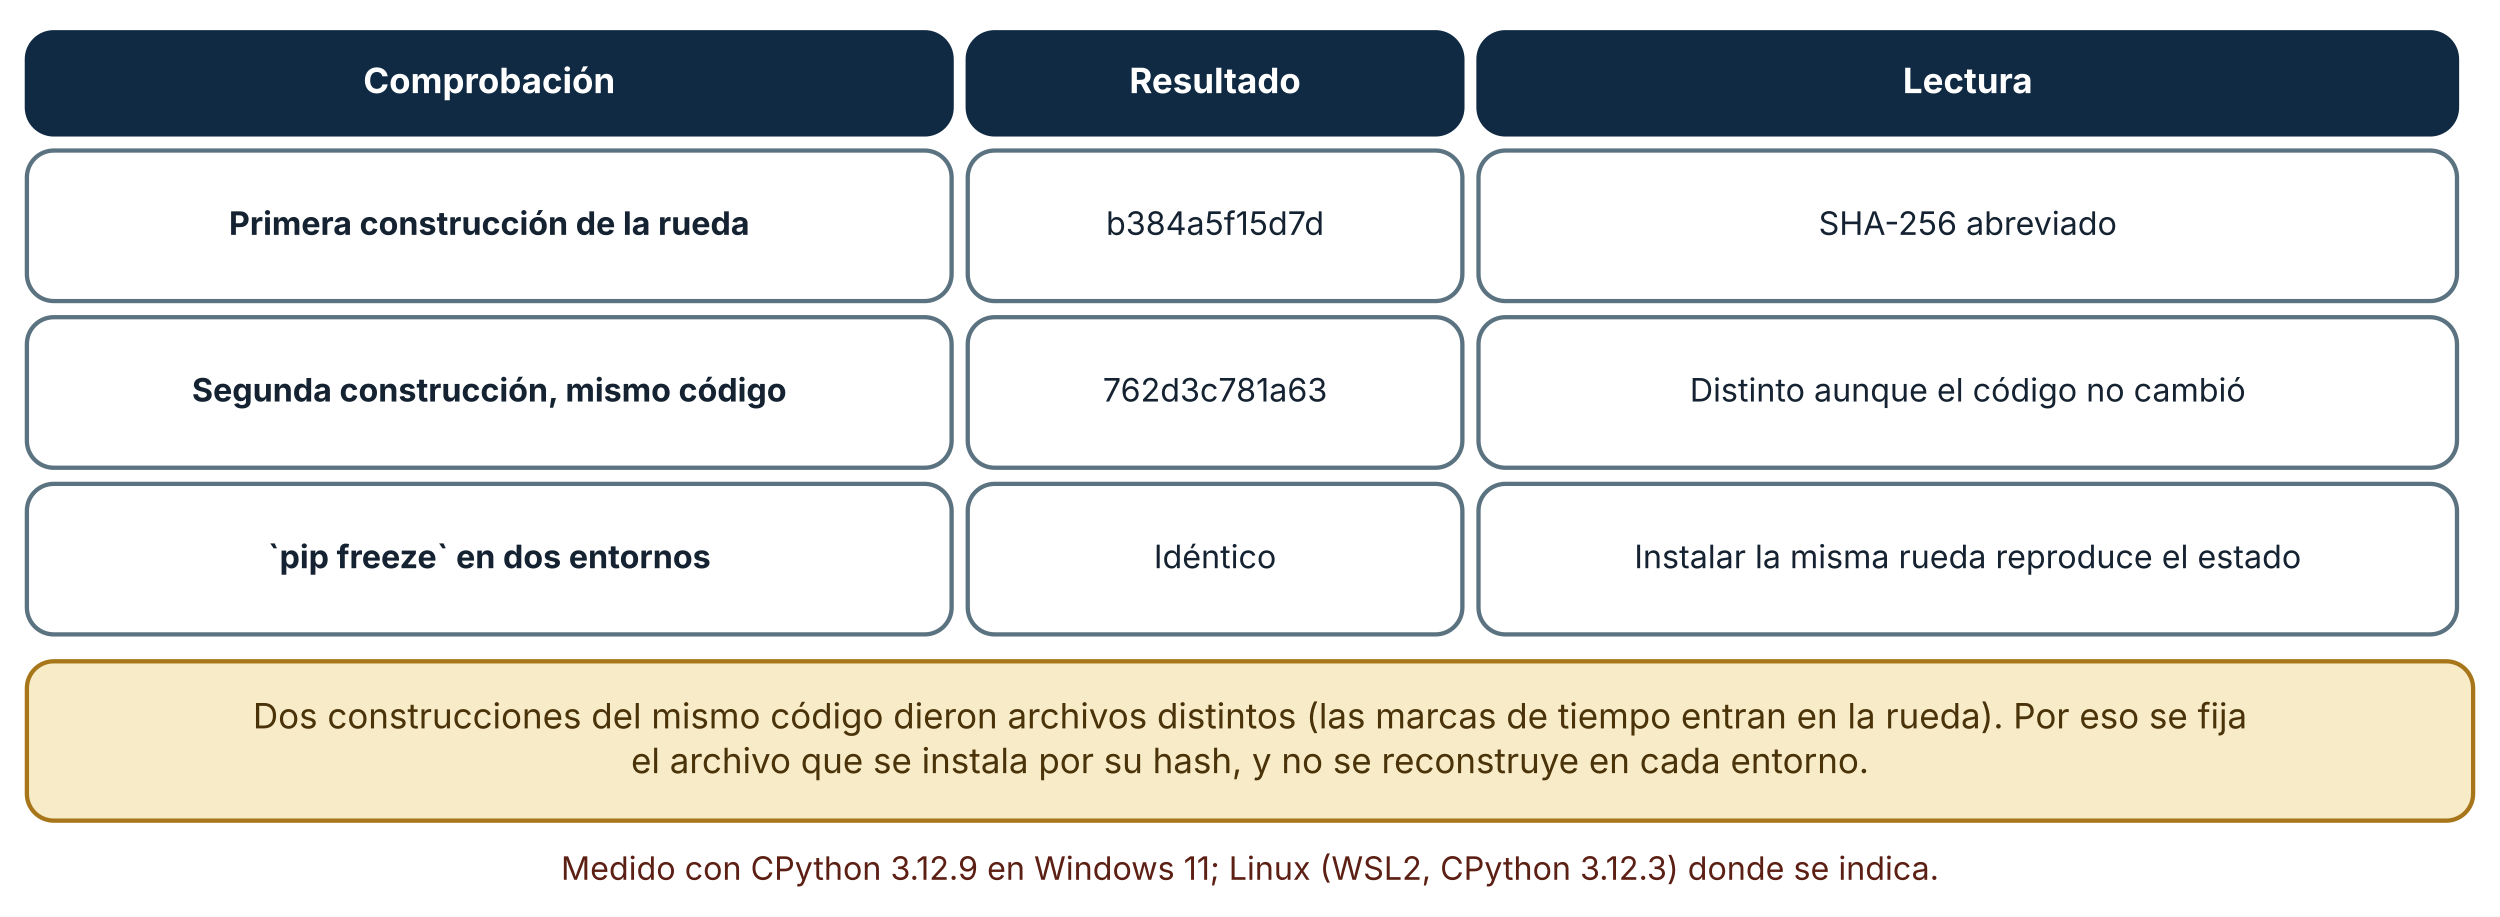
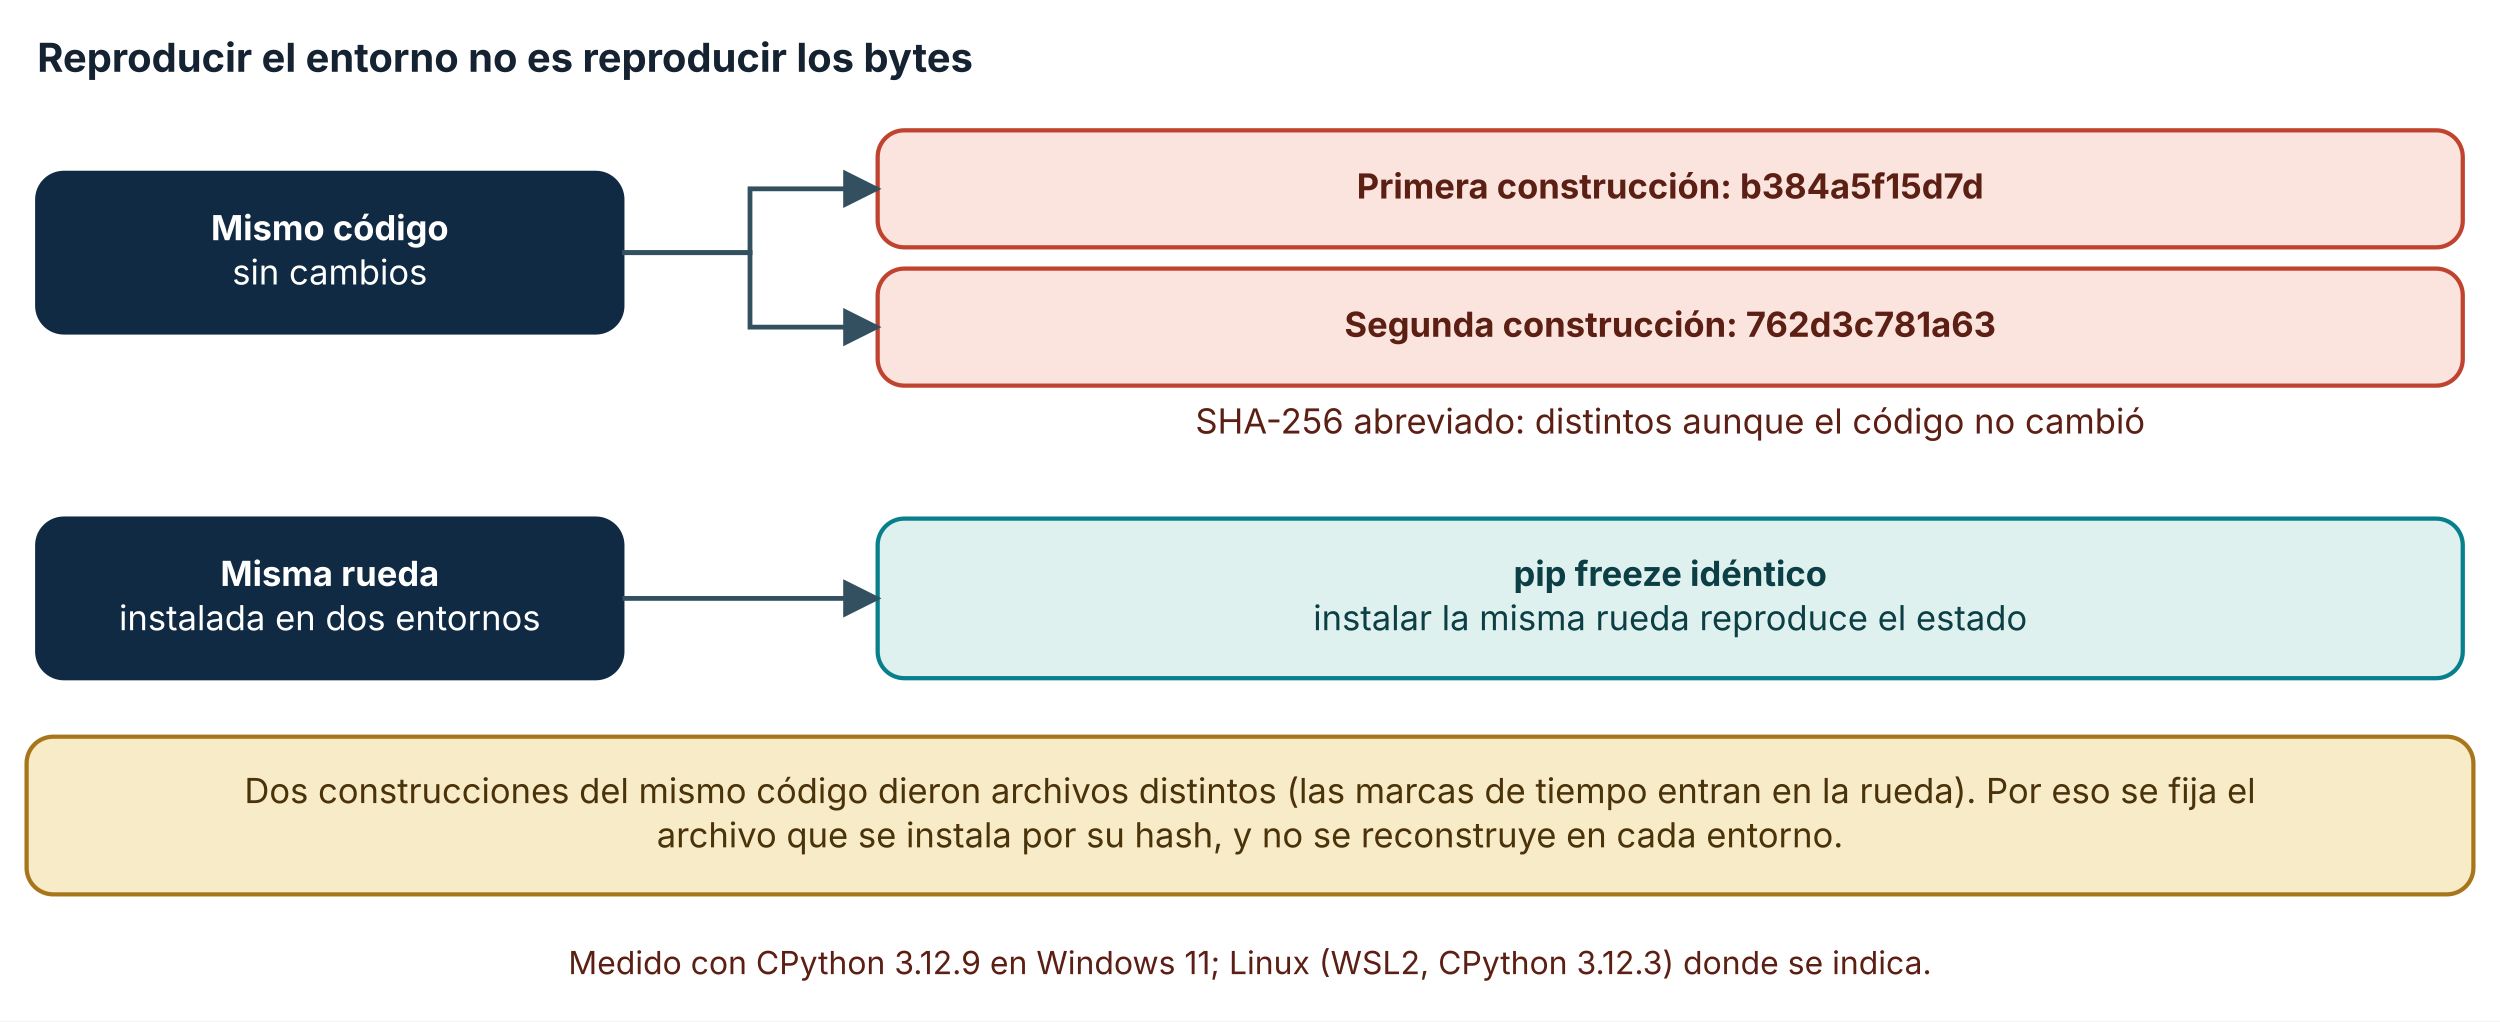
- <svg xmlns="http://www.w3.org/2000/svg" viewBox="0 0 930 341" width="930" height="341" role="img" aria-labelledby="t d" font-family="Inter, 'Segoe UI', system-ui, -apple-system, sans-serif">
+ <svg xmlns="http://www.w3.org/2000/svg" viewBox="0 0 940 384" width="940" height="384" role="img" aria-labelledby="t d" font-family="Inter, 'Segoe UI', system-ui, -apple-system, sans-serif">
  <defs>
    <marker id="arrow" viewBox="0 0 10 10" refX="9" refY="5" markerWidth="8" markerHeight="8" orient="auto-start-reverse">
      <path d="M0,0 L10,5 L0,10 z" fill="#32505f" />
    </marker>
    <marker id="arrow-coral" viewBox="0 0 10 10" refX="9" refY="5" markerWidth="8" markerHeight="8" orient="auto-start-reverse">
      <path d="M0,0 L10,5 L0,10 z" fill="#c0432f" />
    </marker>
  </defs>
-   <rect width="930" height="341" fill="#ffffff" />
-   <rect x="10" y="12" width="344" height="38" rx="10" fill="#102a43" stroke="#102a43" stroke-width="1.6" />
-   <text x="182" y="34.64" font-size="13" text-anchor="middle" font-weight="700" fill="#ffffff">
-     <tspan x="182" dy="0">Comprobación</tspan>
+   <rect width="940" height="384" fill="#ffffff" />
+   <text x="14" y="27" font-size="15" text-anchor="start" font-weight="700" fill="#142231">
+     <tspan x="14" dy="0">Reproducir el entorno no es reproducir los bytes</tspan>
  </text>
-   <rect x="360" y="12" width="184" height="38" rx="10" fill="#102a43" stroke="#102a43" stroke-width="1.6" />
-   <text x="452" y="34.64" font-size="13" text-anchor="middle" font-weight="700" fill="#ffffff">
-     <tspan x="452" dy="0">Resultado</tspan>
+   <rect x="14" y="65" width="220" height="60" rx="10" fill="#102a43" stroke="#102a43" stroke-width="1.6" />
+   <text x="124" y="90.32" font-size="13" text-anchor="middle" font-weight="700" fill="#ffffff">
+     <tspan x="124" dy="0">Mismo código</tspan>
  </text>
-   <rect x="550" y="12" width="364" height="38" rx="10" fill="#102a43" stroke="#102a43" stroke-width="1.6" />
-   <text x="732" y="34.64" font-size="13" text-anchor="middle" font-weight="700" fill="#ffffff">
-     <tspan x="732" dy="0">Lectura</tspan>
+   <text x="124" y="106.96" font-size="13" text-anchor="middle" font-weight="400" fill="#ffffff">
+     <tspan x="124" dy="0">sin cambios</tspan>
  </text>
-   <rect x="10" y="56" width="344" height="56" rx="10" fill="#ffffff" stroke="#5b7280" stroke-width="1.6" />
-   <text x="182" y="87.36" font-size="12" text-anchor="middle" font-weight="700" fill="#142231">
-     <tspan x="182" dy="0">Primera construcción de la rueda</tspan>
+   <rect x="330" y="49" width="596" height="44" rx="10" fill="#fbe4de" stroke="#c0432f" stroke-width="1.6" />
+   <text x="628" y="74.64" font-size="13" text-anchor="middle" font-weight="700" fill="#5c1f14">
+     <tspan x="628" dy="0">Primera construcción: b384a5f15d7d</tspan>
  </text>
-   <rect x="360" y="56" width="184" height="56" rx="10" fill="#ffffff" stroke="#5b7280" stroke-width="1.6" />
-   <text x="452" y="87.36" font-size="12" text-anchor="middle" font-weight="400" fill="#142231">
-     <tspan x="452" dy="0">b384a5f15d7d</tspan>
+   <rect x="330" y="101" width="596" height="44" rx="10" fill="#fbe4de" stroke="#c0432f" stroke-width="1.6" />
+   <text x="628" y="126.64" font-size="13" text-anchor="middle" font-weight="700" fill="#5c1f14">
+     <tspan x="628" dy="0">Segunda construcción: 762d3c781a63</tspan>
  </text>
-   <rect x="550" y="56" width="364" height="56" rx="10" fill="#ffffff" stroke="#5b7280" stroke-width="1.6" />
-   <text x="732" y="87.36" font-size="12" text-anchor="middle" font-weight="400" fill="#142231">
-     <tspan x="732" dy="0">SHA-256 abreviado</tspan>
+   <polyline points="234,95 282,95 282,71 330,71" fill="none" stroke="#32505f" stroke-width="1.8" marker-end="url(#arrow)" />
+   <polyline points="234,95 282,95 282,123 330,123" fill="none" stroke="#32505f" stroke-width="1.8" marker-end="url(#arrow)" />
+   <text x="628" y="163" font-size="13" text-anchor="middle" font-weight="400" fill="#5c1f14">
+     <tspan x="628" dy="0">SHA-256 abreviado: distintos aunque el código no cambió</tspan>
  </text>
-   <rect x="10" y="118" width="344" height="56" rx="10" fill="#ffffff" stroke="#5b7280" stroke-width="1.6" />
-   <text x="182" y="149.36" font-size="12" text-anchor="middle" font-weight="700" fill="#142231">
-     <tspan x="182" dy="0">Segunda construcción, mismo código</tspan>
+   <rect x="14" y="195" width="220" height="60" rx="10" fill="#102a43" stroke="#102a43" stroke-width="1.6" />
+   <text x="124" y="220.32" font-size="13" text-anchor="middle" font-weight="700" fill="#ffffff">
+     <tspan x="124" dy="0">Misma rueda</tspan>
  </text>
-   <rect x="360" y="118" width="184" height="56" rx="10" fill="#ffffff" stroke="#5b7280" stroke-width="1.6" />
-   <text x="452" y="149.36" font-size="12" text-anchor="middle" font-weight="400" fill="#142231">
-     <tspan x="452" dy="0">762d3c781a63</tspan>
+   <text x="124" y="236.96" font-size="13" text-anchor="middle" font-weight="400" fill="#ffffff">
+     <tspan x="124" dy="0">instalada en dos entornos</tspan>
  </text>
-   <rect x="550" y="118" width="364" height="56" rx="10" fill="#ffffff" stroke="#5b7280" stroke-width="1.6" />
-   <text x="732" y="149.36" font-size="12" text-anchor="middle" font-weight="400" fill="#142231">
-     <tspan x="732" dy="0">Distinto aunque el código no cambió</tspan>
+   <rect x="330" y="195" width="596" height="60" rx="10" fill="#dff1ee" stroke="#087f8c" stroke-width="1.6" />
+   <text x="628" y="220.32" font-size="13" text-anchor="middle" font-weight="700" fill="#0b3f45">
+     <tspan x="628" dy="0">pip freeze idéntico</tspan>
  </text>
-   <rect x="10" y="180" width="344" height="56" rx="10" fill="#ffffff" stroke="#5b7280" stroke-width="1.6" />
-   <text x="182" y="211.36" font-size="12" text-anchor="middle" font-weight="700" fill="#142231">
-     <tspan x="182" dy="0">`pip freeze` en dos entornos</tspan>
+   <text x="628" y="236.96" font-size="13" text-anchor="middle" font-weight="400" fill="#0b3f45">
+     <tspan x="628" dy="0">instalar la misma rueda reproduce el estado</tspan>
  </text>
-   <rect x="360" y="180" width="184" height="56" rx="10" fill="#ffffff" stroke="#5b7280" stroke-width="1.6" />
-   <text x="452" y="211.36" font-size="12" text-anchor="middle" font-weight="400" fill="#142231">
-     <tspan x="452" dy="0">Idéntico</tspan>
+   <polyline points="234,225 330,225" fill="none" stroke="#32505f" stroke-width="1.8" marker-end="url(#arrow)" />
+   <rect x="10" y="277" width="920" height="59.28" rx="10" fill="#f7ebc8" stroke="#a8761a" stroke-width="1.6" />
+   <text x="470" y="301.96" font-size="13" text-anchor="middle" font-weight="400" fill="#4a3209">
+     <tspan x="470" dy="0">Dos construcciones del mismo código dieron archivos distintos (las marcas de tiempo entran en la rueda). Por eso se fija el</tspan>
  </text>
-   <rect x="550" y="180" width="364" height="56" rx="10" fill="#ffffff" stroke="#5b7280" stroke-width="1.6" />
-   <text x="732" y="211.36" font-size="12" text-anchor="middle" font-weight="400" fill="#142231">
-     <tspan x="732" dy="0">Instalar la misma rueda reproduce el estado</tspan>
+   <text x="470" y="318.6" font-size="13" text-anchor="middle" font-weight="400" fill="#4a3209">
+     <tspan x="470" dy="0">archivo que se instala por su hash, y no se reconstruye en cada entorno.</tspan>
  </text>
-   <rect x="10" y="246" width="910" height="59.28" rx="10" fill="#f7ebc8" stroke="#a8761a" stroke-width="1.6" />
-   <text x="465" y="270.96" font-size="13" text-anchor="middle" font-weight="400" fill="#4a3209">
-     <tspan x="465" dy="0">Dos construcciones del mismo código dieron archivos distintos (las marcas de tiempo entran en la rueda). Por eso se fija</tspan>
-   </text>
-   <text x="465" y="287.6" font-size="13" text-anchor="middle" font-weight="400" fill="#4a3209">
-     <tspan x="465" dy="0">el archivo que se instala por su hash, y no se reconstruye en cada entorno.</tspan>
-   </text>
-   <text x="465" y="327.28" font-size="12" text-anchor="middle" font-weight="400" fill="#5c1f14">
-     <tspan x="465" dy="0">Medido con CPython 3.12.9 en Windows 11; Linux (WSL2, CPython 3.12.3) donde se indica.</tspan>
+   <text x="470" y="366.28" font-size="12" text-anchor="middle" font-weight="400" fill="#5c1f14">
+     <tspan x="470" dy="0">Medido con CPython 3.12.9 en Windows 11; Linux (WSL2, CPython 3.12.3) donde se indica.</tspan>
  </text>
</svg>
